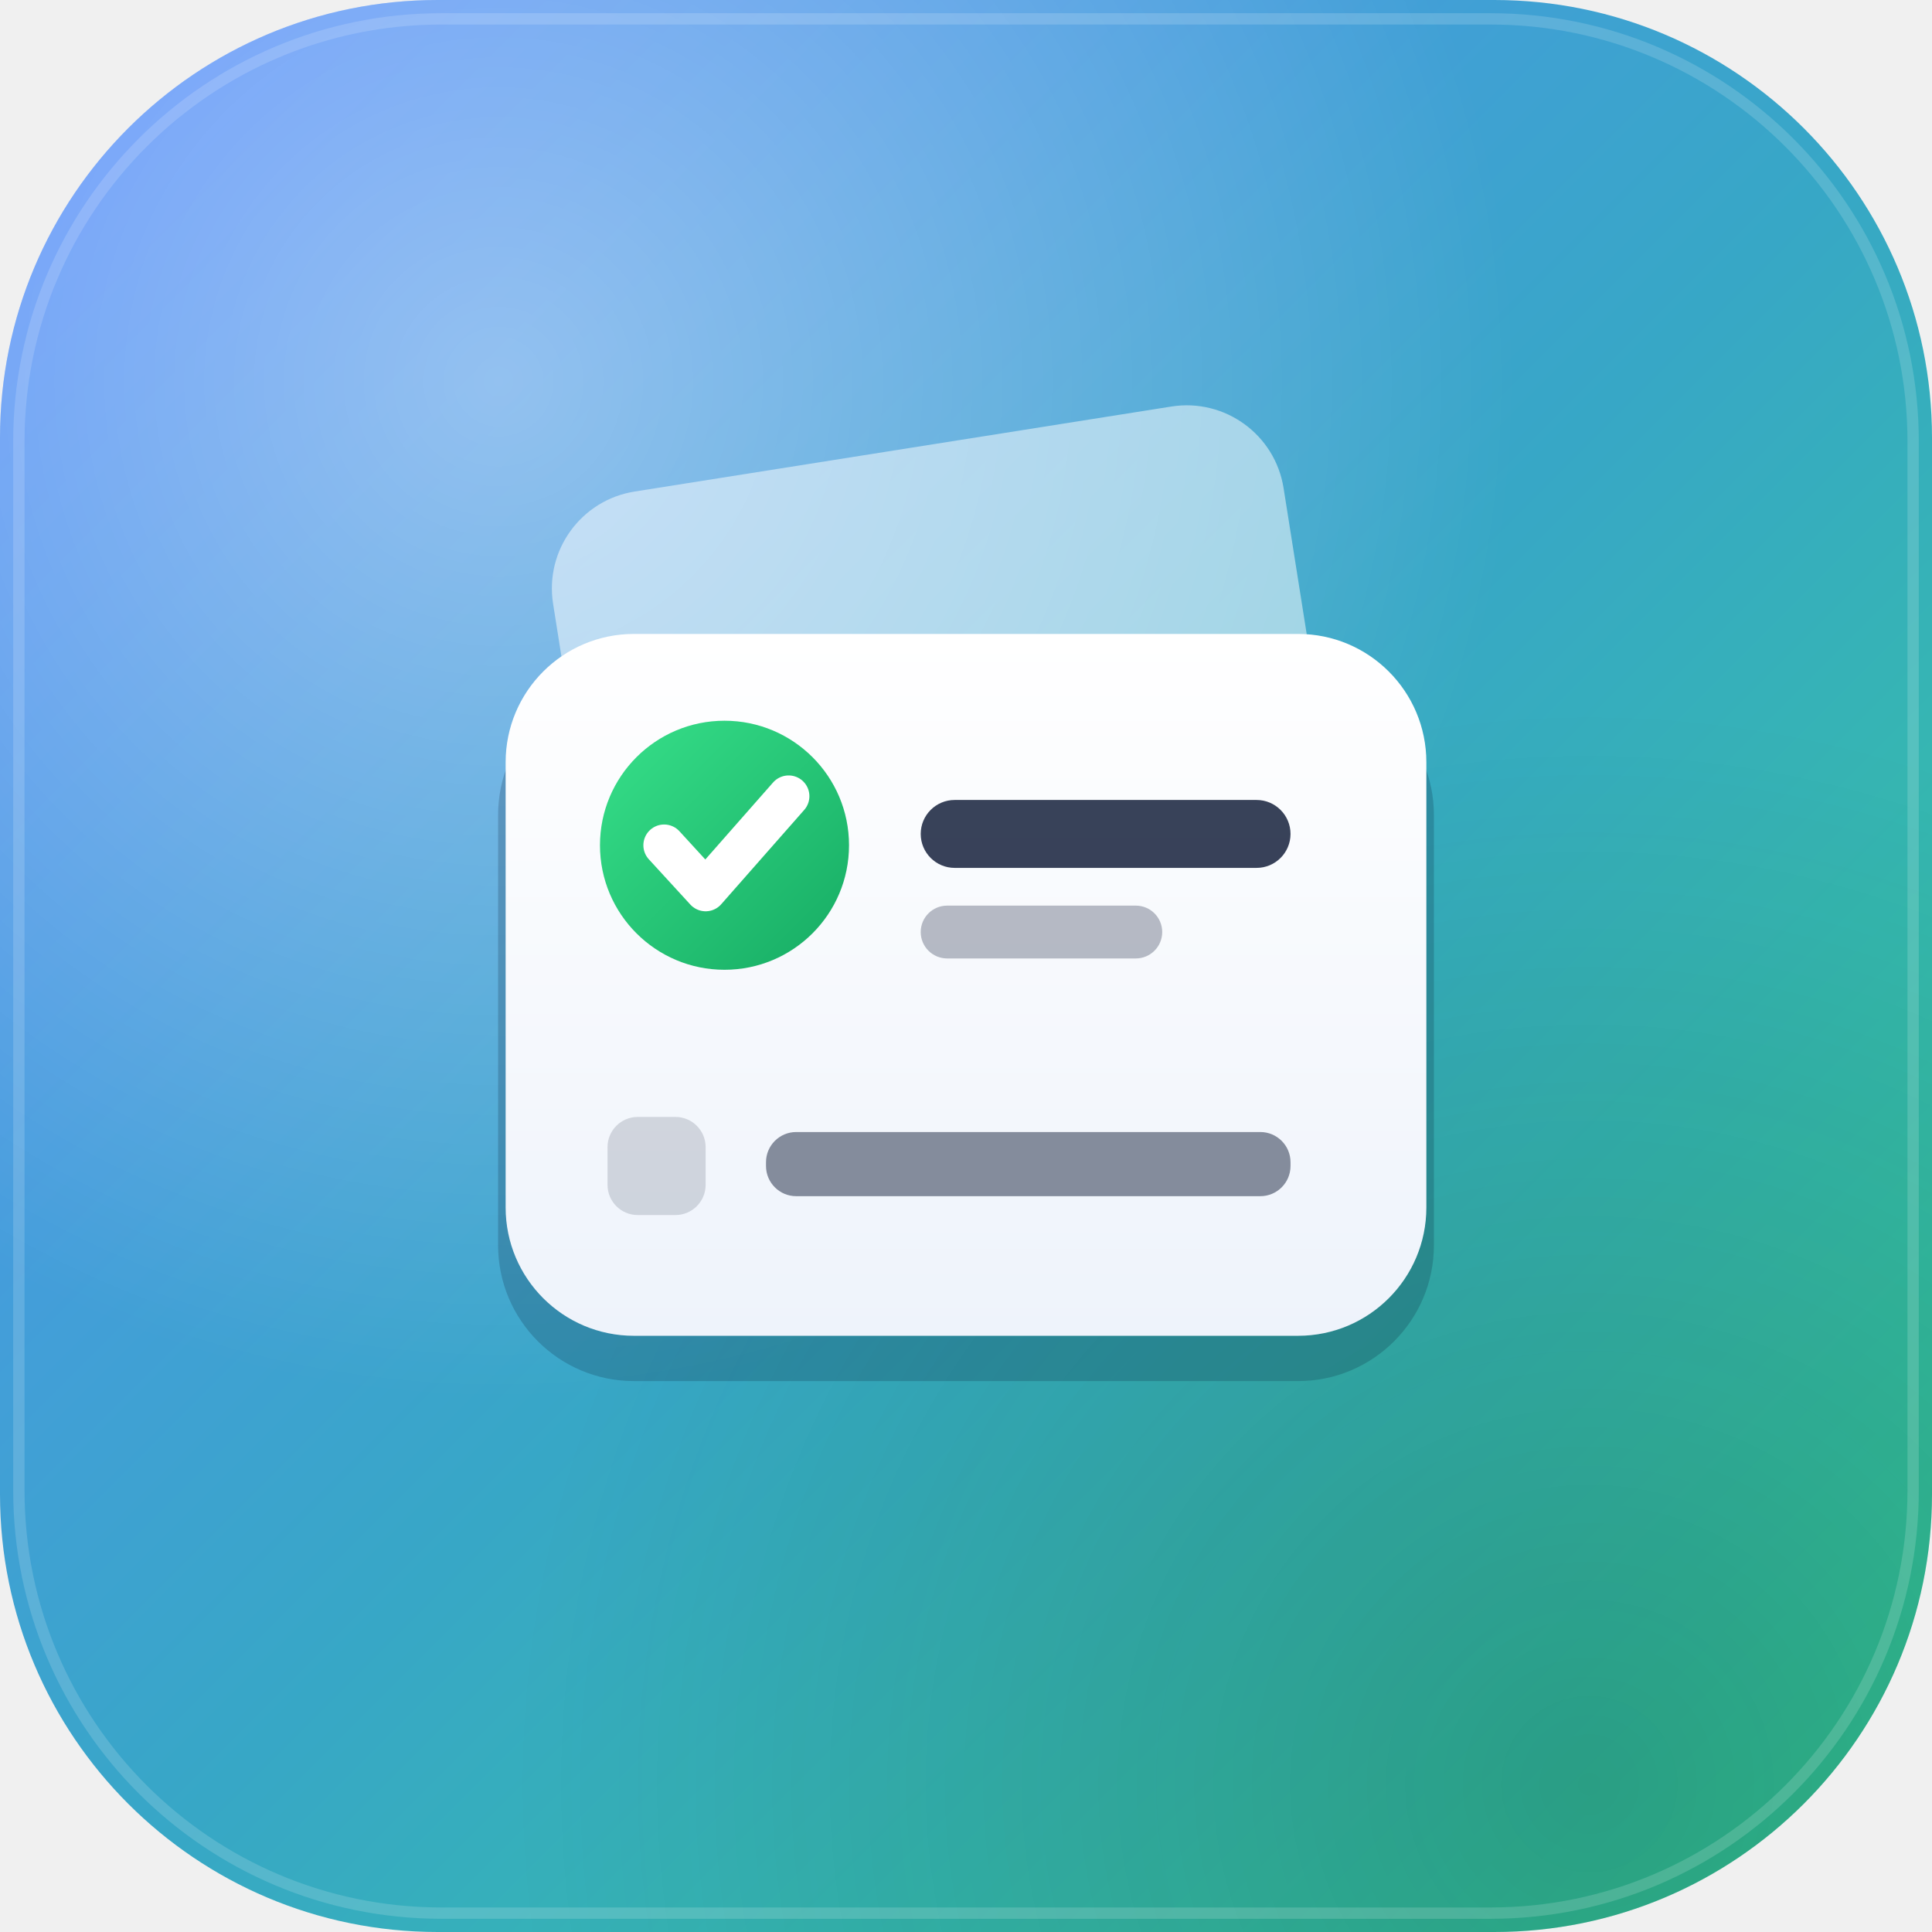
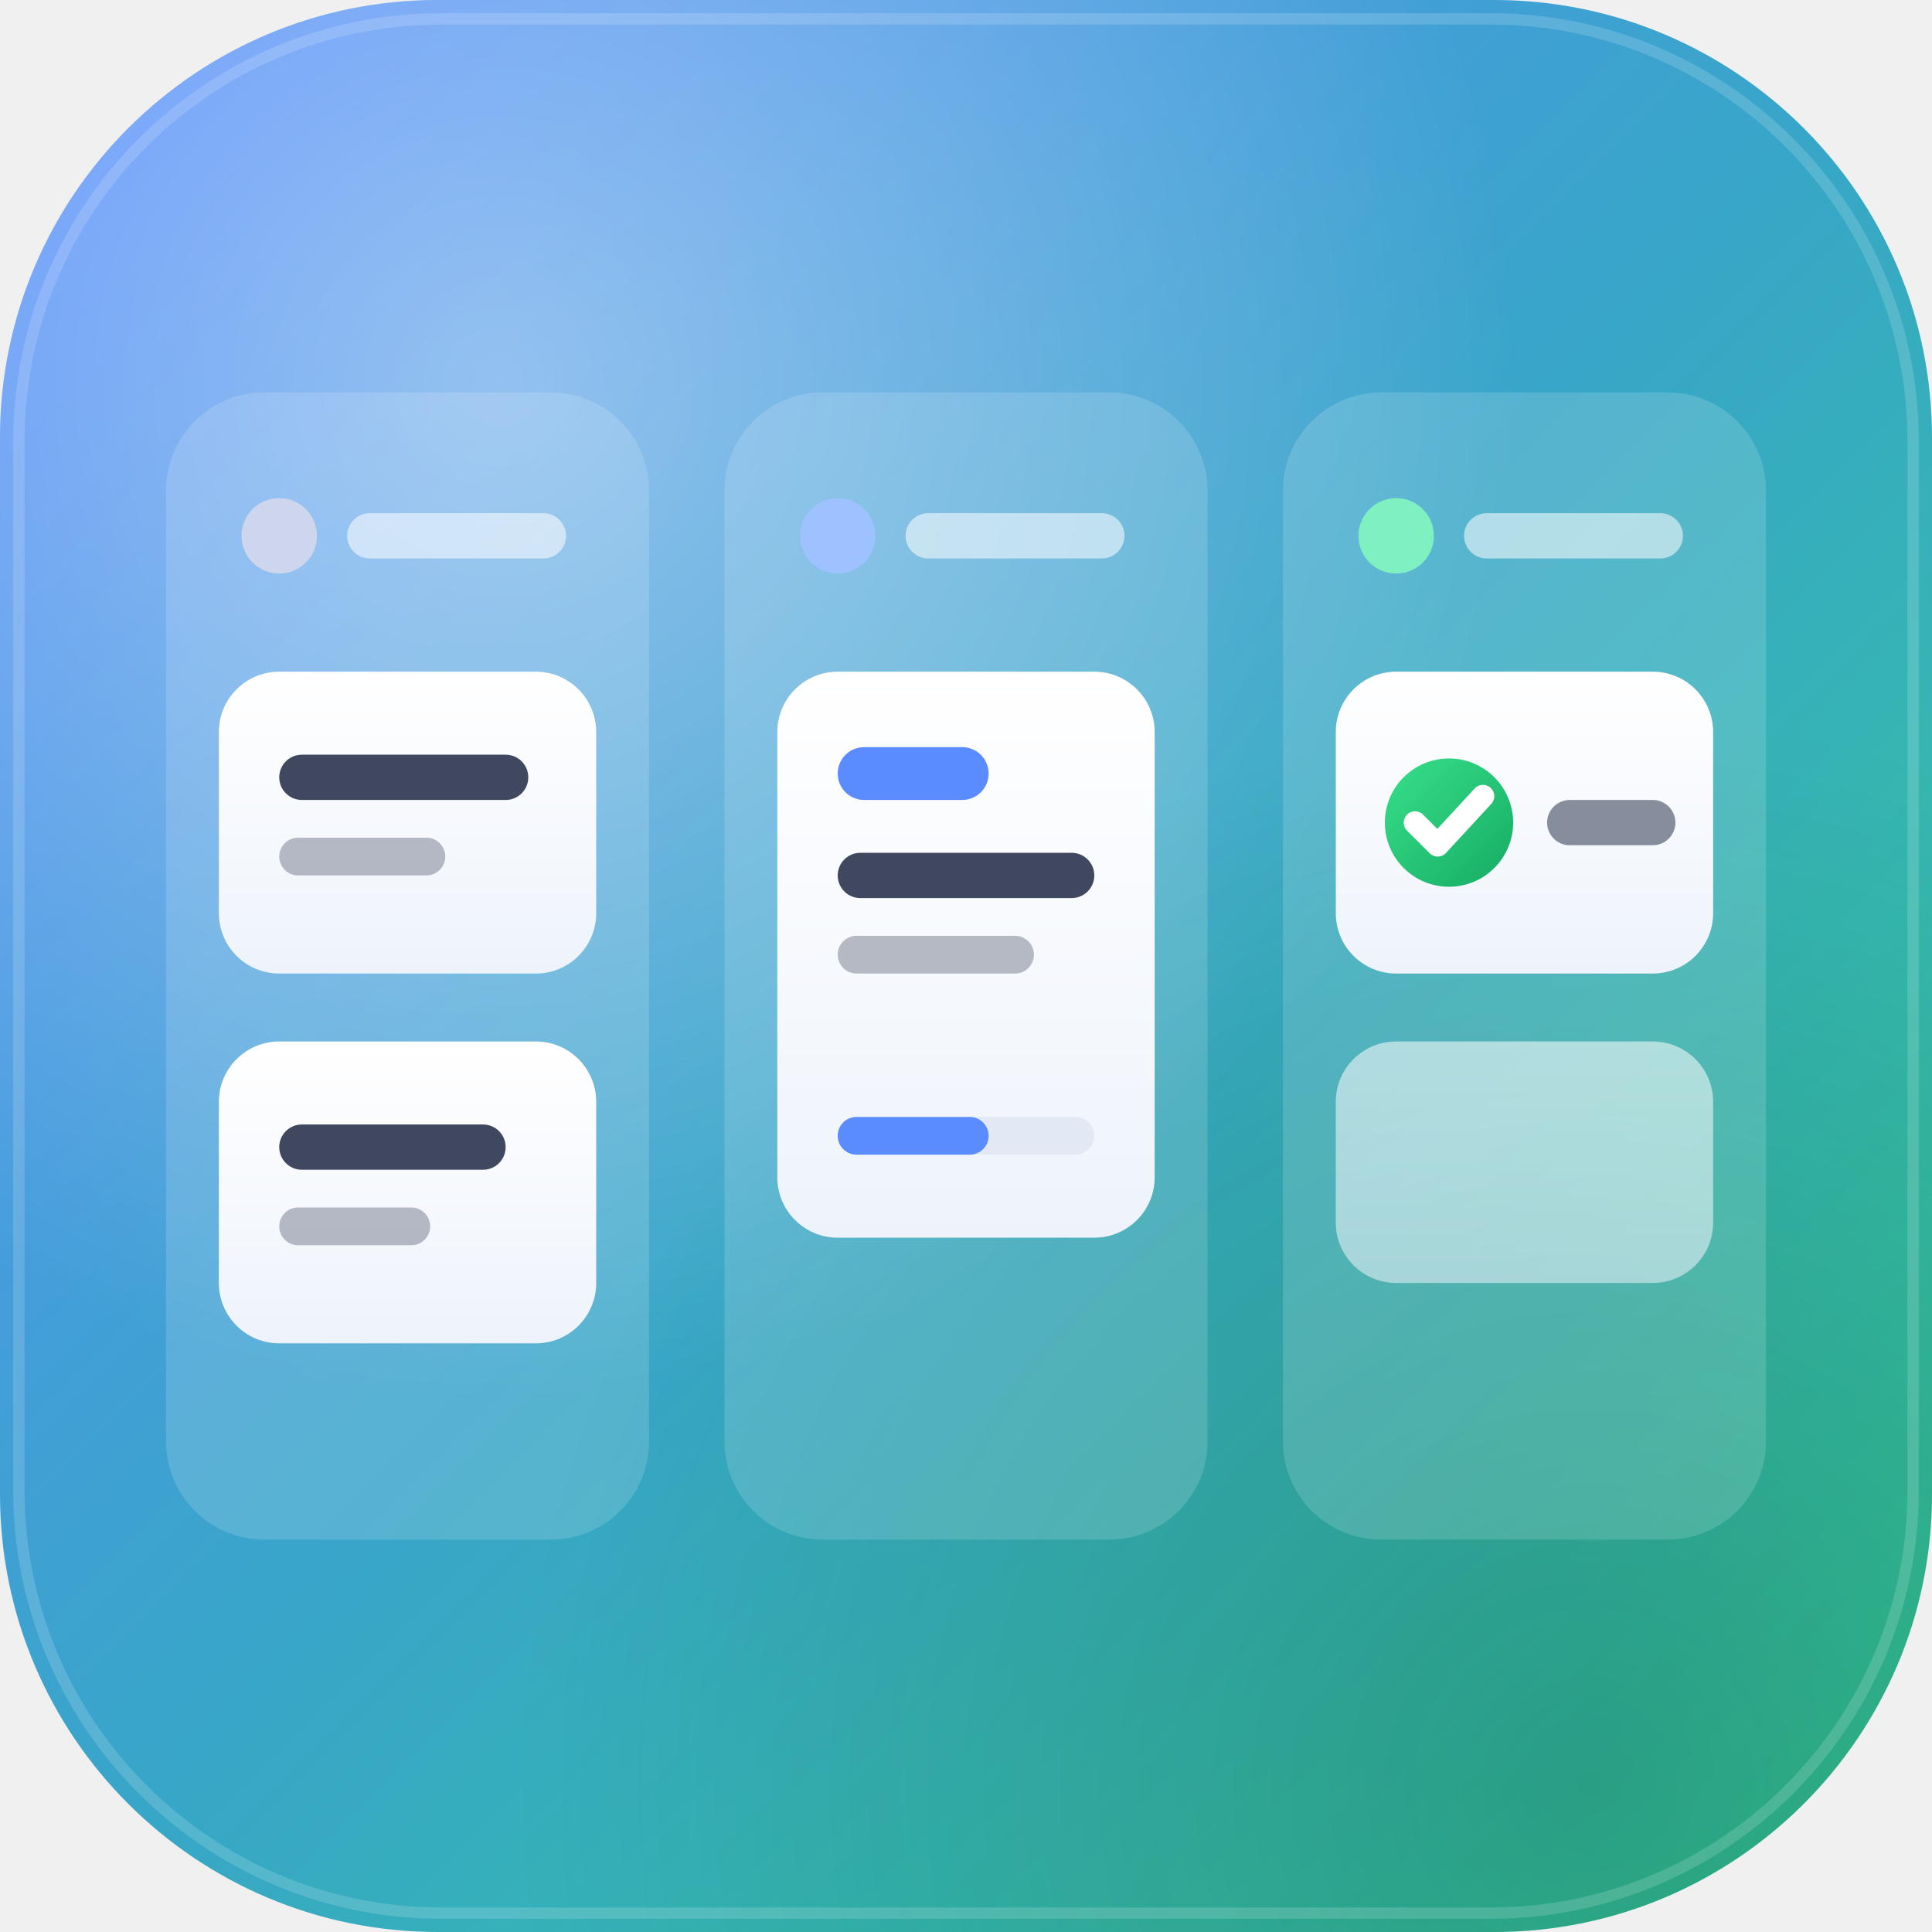
<svg xmlns="http://www.w3.org/2000/svg" width="512" height="512" viewBox="0 0 512 512">
  <defs>
    <linearGradient id="bg" x1="0" y1="0" x2="1" y2="1">
      <stop offset="0" stop-color="#5b8cff" />
      <stop offset="0.52" stop-color="#37a7c6" />
      <stop offset="1" stop-color="#33d08f" />
    </linearGradient>
    <radialGradient id="glow" cx="0.26" cy="0.2" r="0.95">
      <stop offset="0" stop-color="#ffffff" stop-opacity="0.4" />
      <stop offset="0.55" stop-color="#ffffff" stop-opacity="0" />
    </radialGradient>
    <radialGradient id="shade" cx="0.82" cy="0.92" r="0.85">
      <stop offset="0" stop-color="#05132a" stop-opacity="0.22" />
      <stop offset="0.65" stop-color="#05132a" stop-opacity="0" />
    </radialGradient>
    <linearGradient id="check" x1="0" y1="0" x2="1" y2="1">
      <stop offset="0" stop-color="#37e08a" />
      <stop offset="1" stop-color="#16ab63" />
    </linearGradient>
-     <linearGradient id="cardTop" x1="0" y1="0" x2="0" y2="1">
+     <linearGradient id="card" x1="0" y1="0" x2="0" y2="1">
      <stop offset="0" stop-color="#ffffff" />
      <stop offset="1" stop-color="#eef3fb" />
    </linearGradient>
  </defs>
  <rect width="512" height="512" rx="116" fill="url(#bg)" />
  <rect width="512" height="512" rx="116" fill="url(#glow)" />
  <rect width="512" height="512" rx="116" fill="url(#shade)" />
  <rect x="5" y="5" width="502" height="502" rx="112" fill="none" stroke="#ffffff" stroke-opacity="0.16" stroke-width="3" />
-   <g transform="rotate(-9 256 250)" opacity="0.5">
-     <rect x="162" y="118" width="196" height="120" rx="26" fill="#ffffff" />
+   <g>
+     <rect x="44" y="104" width="128" height="304" rx="26" fill="#ffffff" opacity="0.15" />
+     <rect x="192" y="104" width="128" height="304" rx="26" fill="#ffffff" opacity="0.15" />
+     <rect x="340" y="104" width="128" height="304" rx="26" fill="#ffffff" opacity="0.15" />
  </g>
-   <rect x="132" y="180" width="248" height="186" rx="36" fill="#06132b" opacity="0.20" />
-   <rect x="134" y="168" width="244" height="186" rx="34" fill="url(#cardTop)" />
-   <circle cx="192" cy="224" r="33" fill="url(#check)" />
-   <path d="M176 224 l11 12 l22 -25" fill="none" stroke="#ffffff" stroke-width="11" stroke-linecap="round" stroke-linejoin="round" />
-   <rect x="244" y="212" width="98" height="18" rx="9" fill="#16213c" opacity="0.85" />
-   <rect x="244" y="240" width="64" height="14" rx="7" fill="#16213c" opacity="0.3" />
-   <rect x="161" y="296" width="26" height="26" rx="8" fill="#16213c" opacity="0.16" />
-   <rect x="203" y="300" width="139" height="17" rx="8" fill="#16213c" opacity="0.5" />
+   <circle cx="74" cy="142" r="10" fill="#cdd6ec" />
+   <rect x="92" y="136" width="58" height="12" rx="6" fill="#ffffff" opacity="0.55" />
+   <circle cx="222" cy="142" r="10" fill="#9ec1ff" />
+   <rect x="240" y="136" width="58" height="12" rx="6" fill="#ffffff" opacity="0.55" />
+   <circle cx="370" cy="142" r="10" fill="#7ff0c0" />
+   <rect x="388" y="136" width="58" height="12" rx="6" fill="#ffffff" opacity="0.55" />
+   <rect x="58" y="178" width="100" height="80" rx="16" fill="url(#card)" />
+   <rect x="74" y="200" width="66" height="12" rx="6" fill="#16213c" opacity="0.82" />
+   <rect x="74" y="222" width="44" height="10" rx="5" fill="#16213c" opacity="0.3" />
+   <rect x="58" y="276" width="100" height="80" rx="16" fill="url(#card)" />
+   <rect x="74" y="298" width="60" height="12" rx="6" fill="#16213c" opacity="0.82" />
+   <rect x="74" y="320" width="40" height="10" rx="5" fill="#16213c" opacity="0.3" />
+   <rect x="206" y="178" width="100" height="150" rx="16" fill="url(#card)" />
+   <rect x="222" y="198" width="40" height="14" rx="7" fill="#5b8cff" />
+   <rect x="222" y="226" width="68" height="12" rx="6" fill="#16213c" opacity="0.82" />
+   <rect x="222" y="248" width="52" height="10" rx="5" fill="#16213c" opacity="0.3" />
+   <rect x="222" y="296" width="68" height="10" rx="5" fill="#e3e9f4" />
+   <rect x="222" y="296" width="40" height="10" rx="5" fill="#5b8cff" />
+   <rect x="354" y="178" width="100" height="80" rx="16" fill="url(#card)" />
+   <circle cx="384" cy="218" r="17" fill="url(#check)" />
+   <path d="M375 218 l6 6 l12 -13" fill="none" stroke="#ffffff" stroke-width="6" stroke-linecap="round" stroke-linejoin="round" />
+   <rect x="410" y="212" width="34" height="12" rx="6" fill="#16213c" opacity="0.5" />
+   <rect x="354" y="276" width="100" height="64" rx="16" fill="url(#card)" opacity="0.55" />
</svg>
